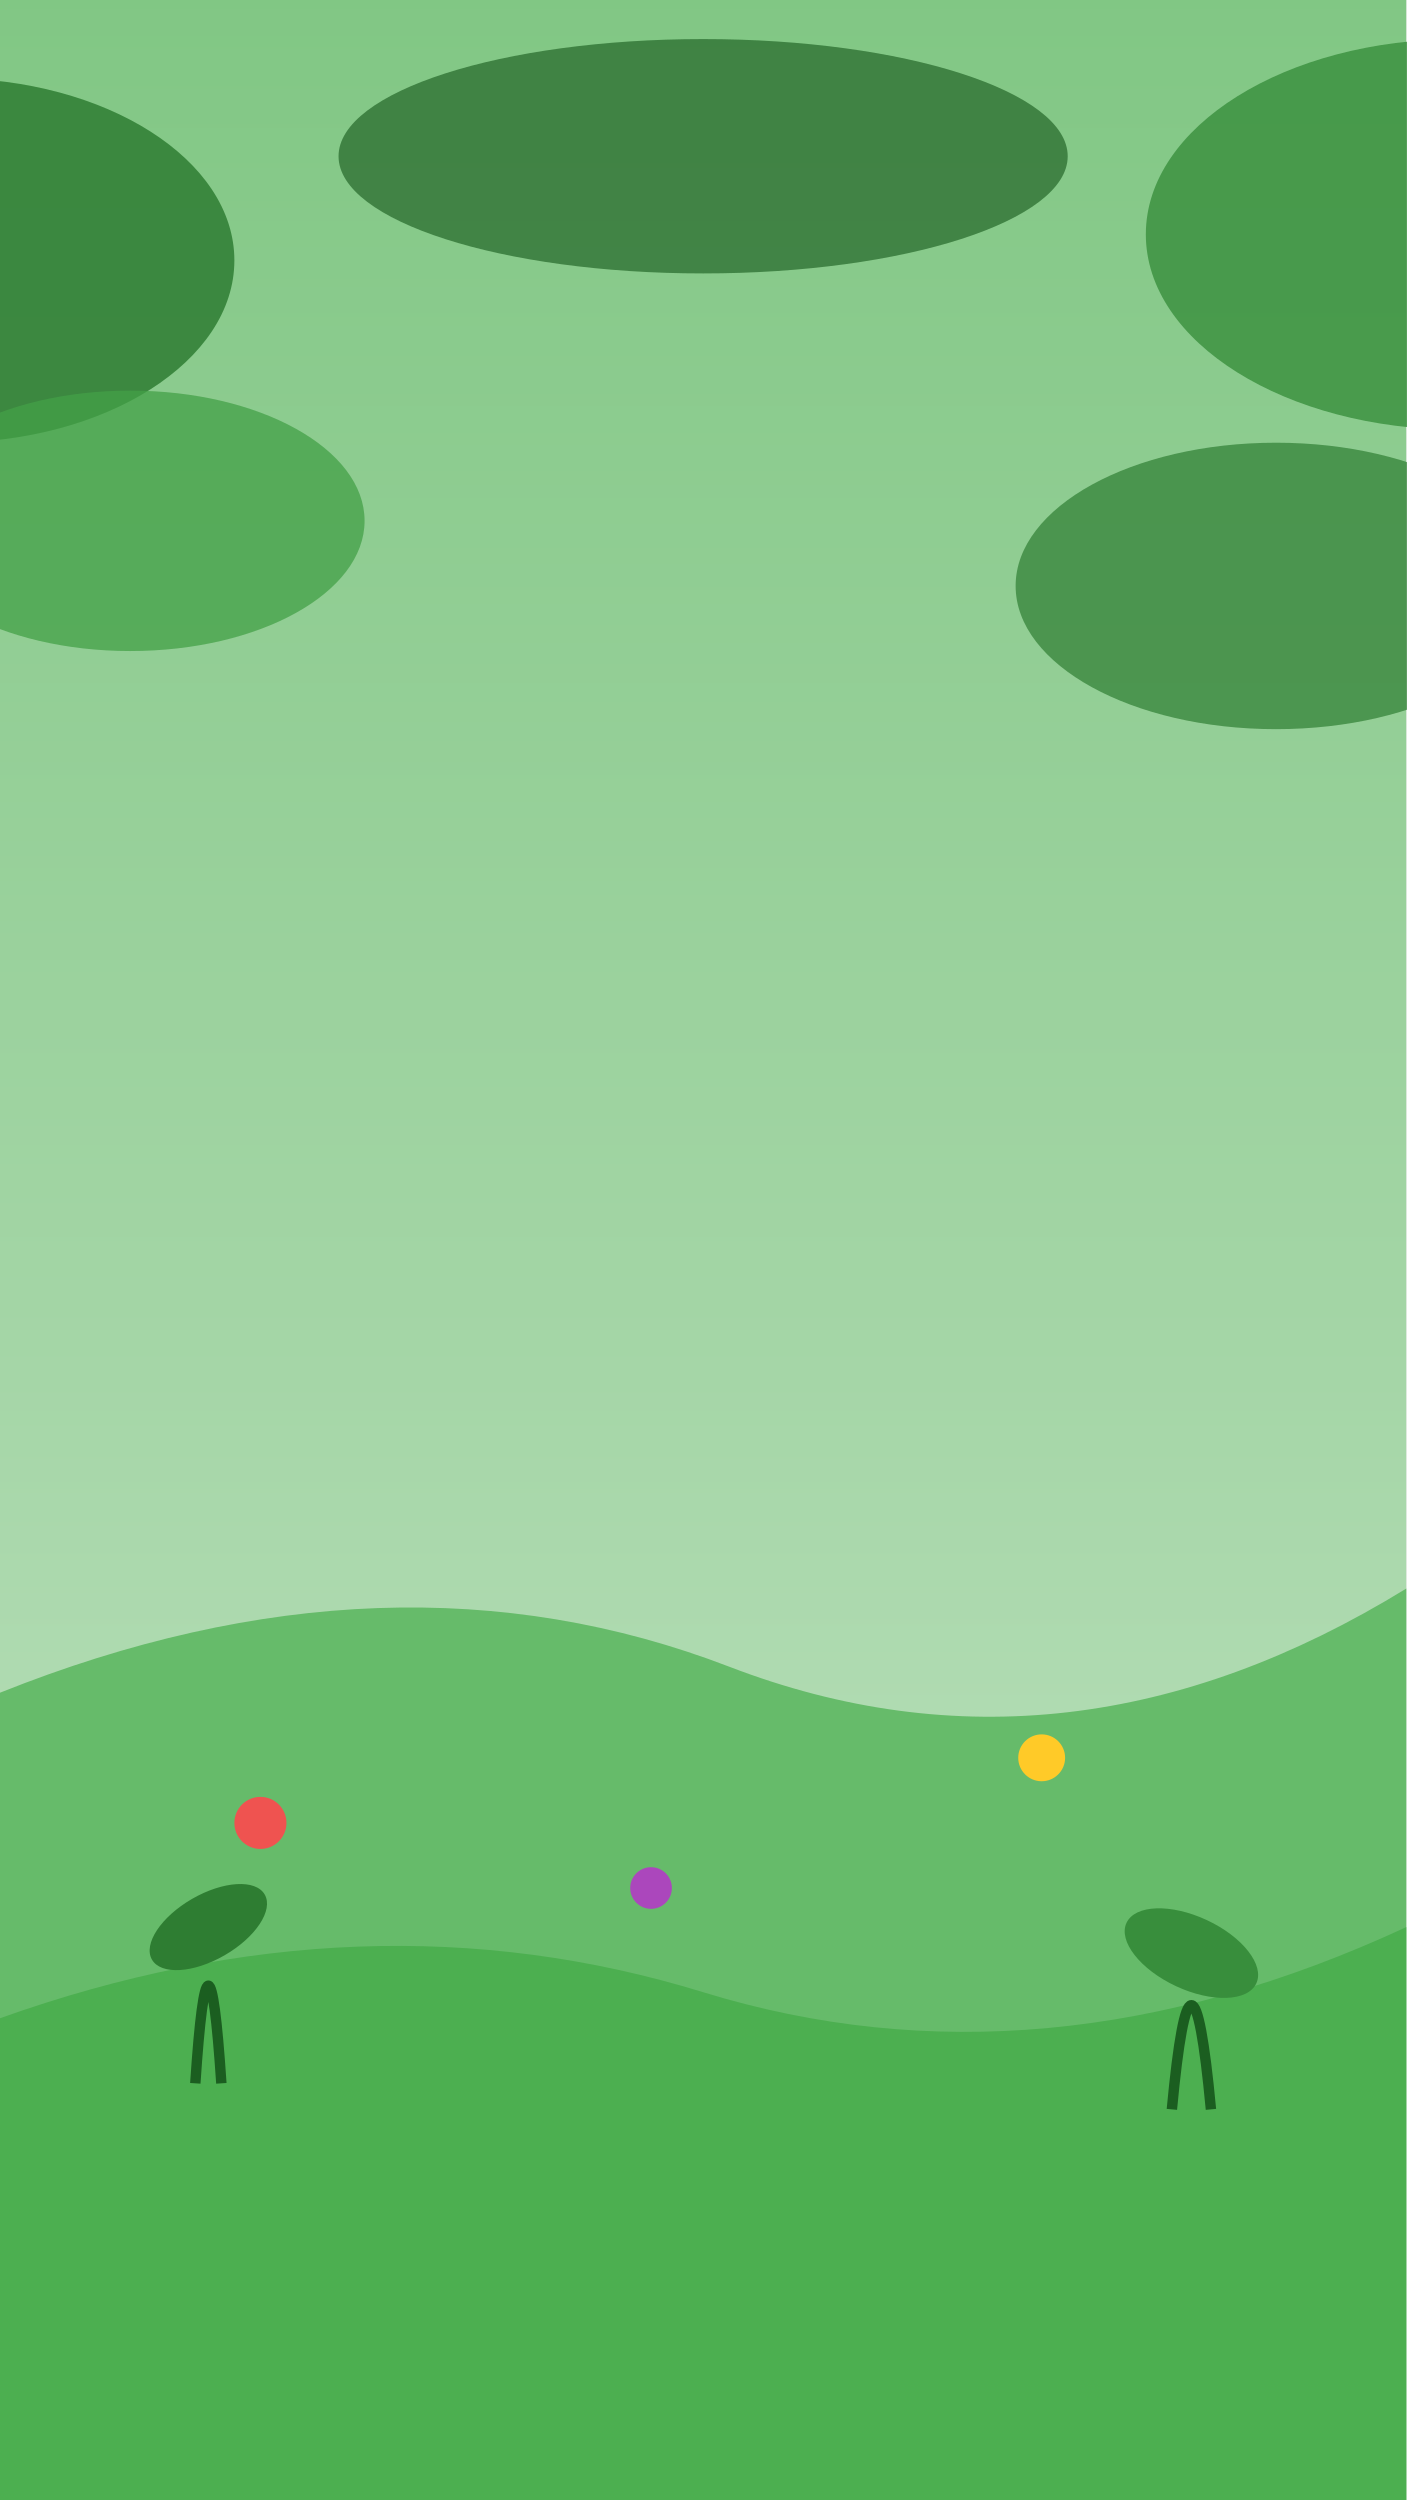
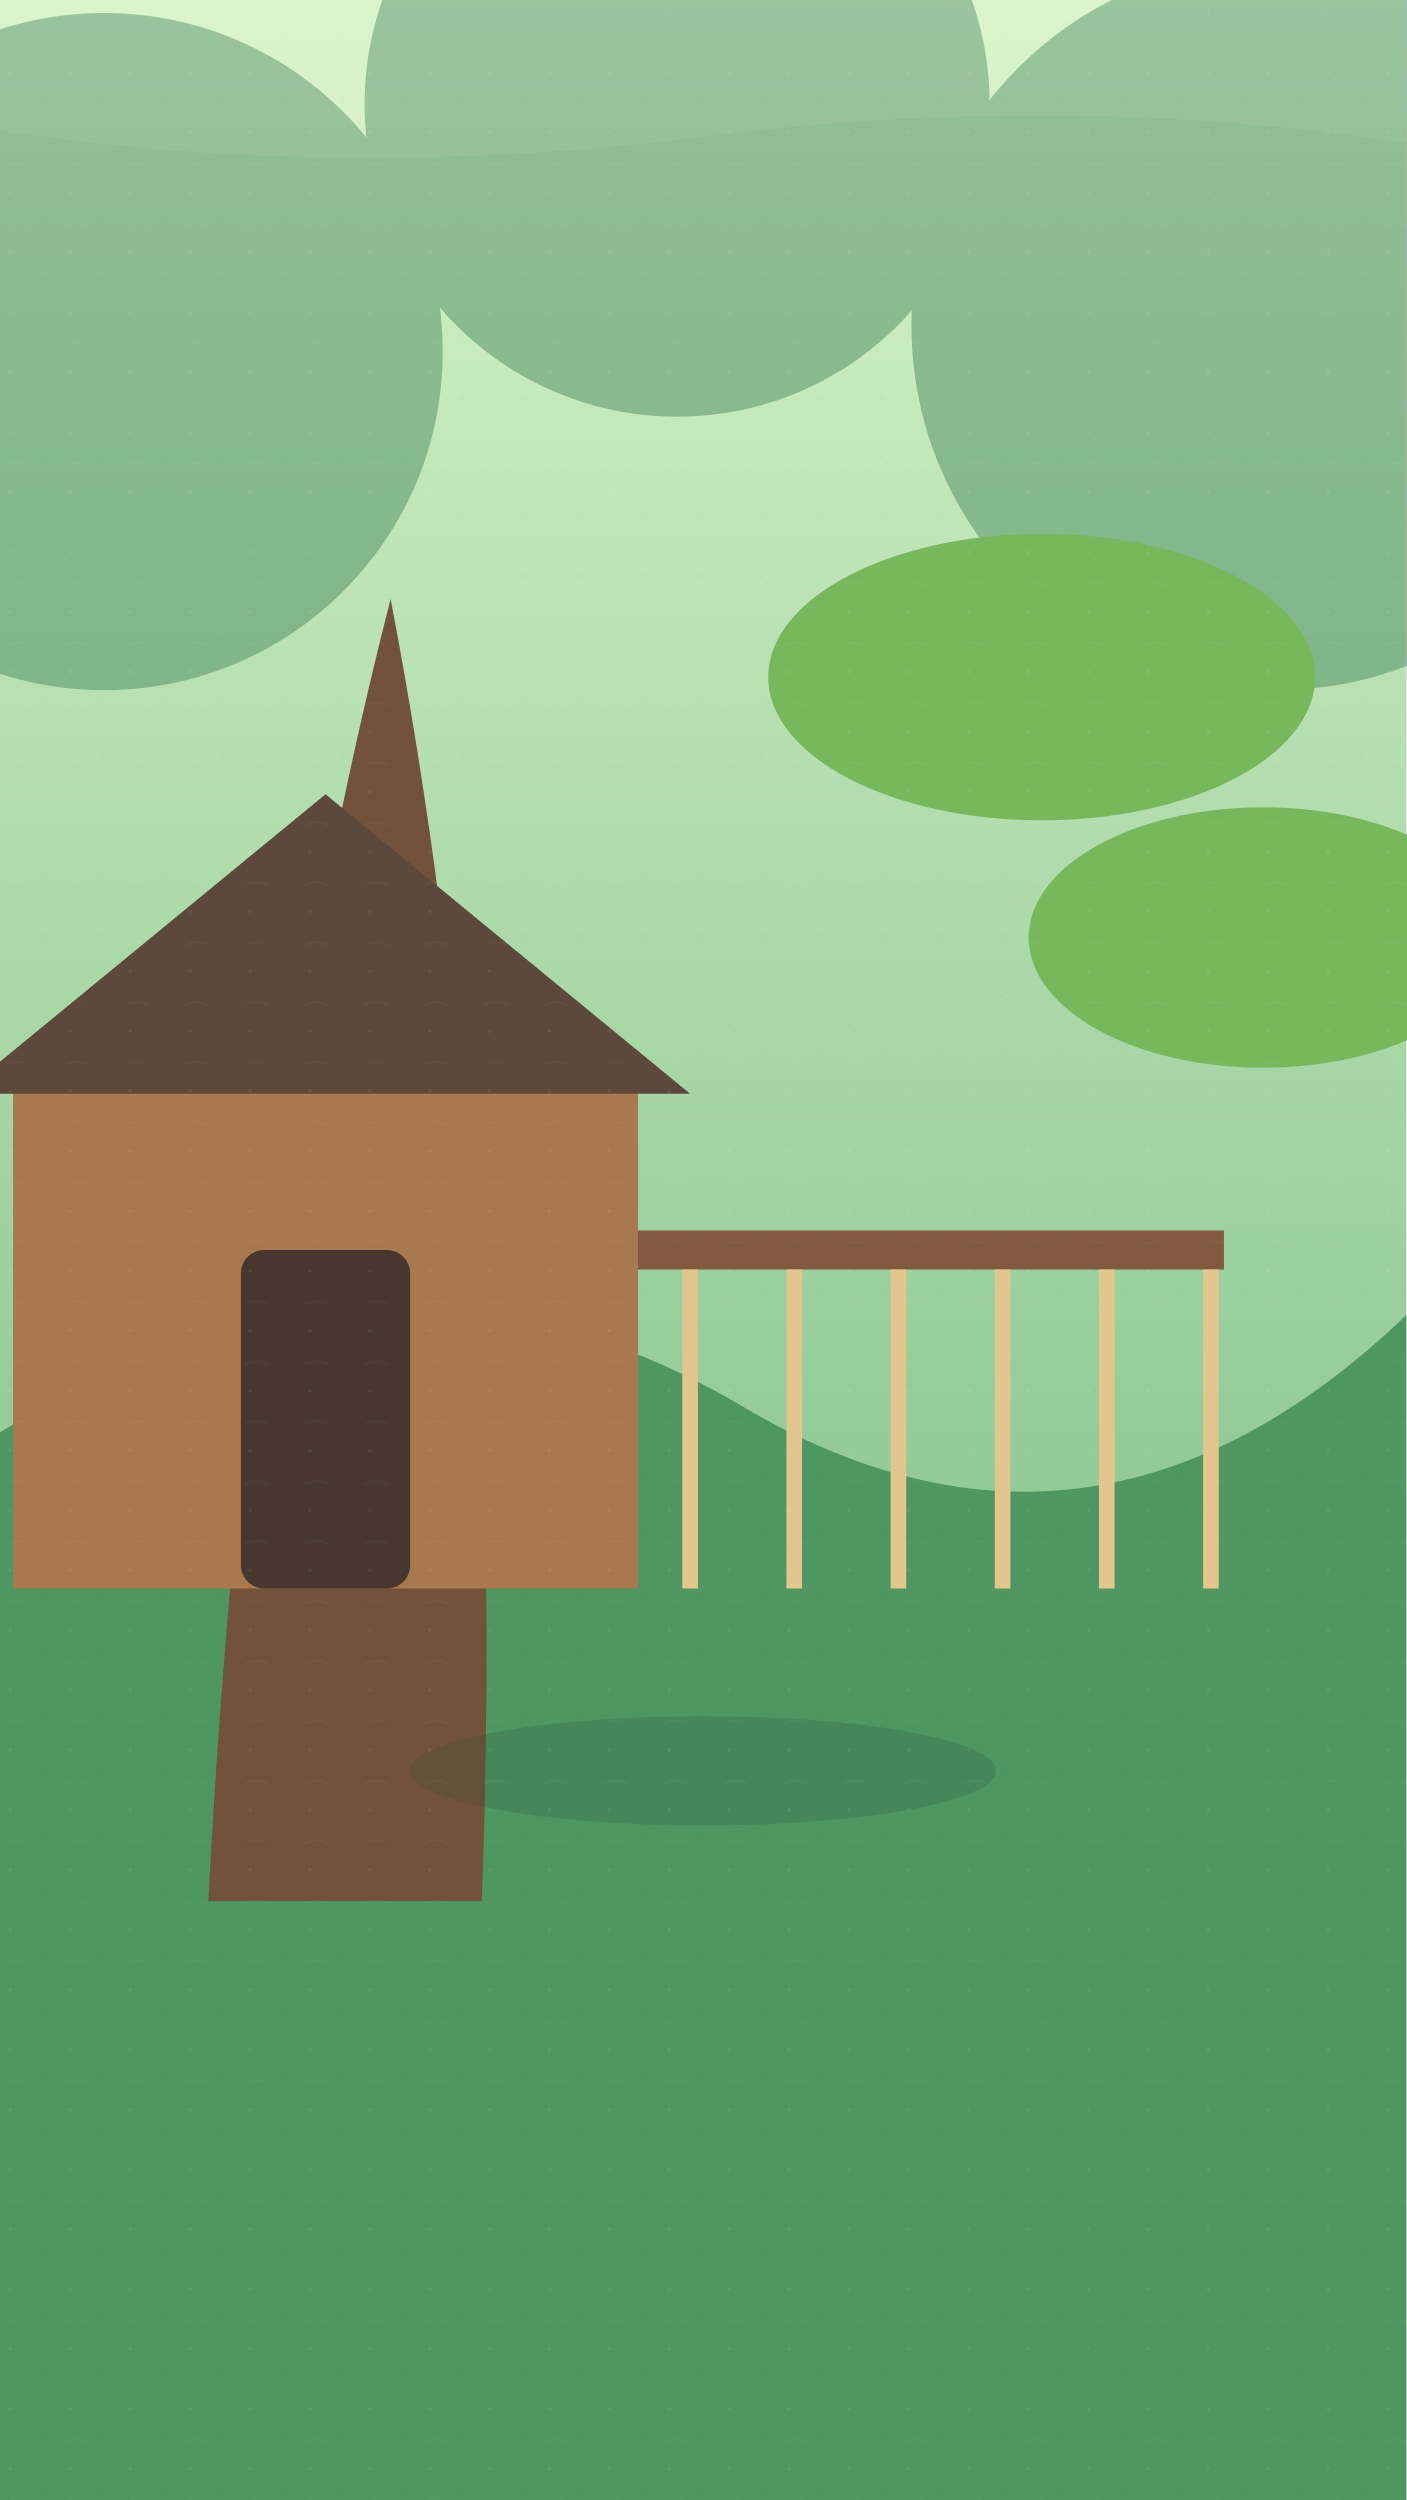
<svg xmlns="http://www.w3.org/2000/svg" width="1080" height="1920" viewBox="0 0 1080 1920">
  <defs>
-     <linearGradient id="jl" x1="0" y1="0" x2="0" y2="1">
-       <stop offset="0%" stop-color="#81C784" />
-       <stop offset="55%" stop-color="#A5D6A7" />
-       <stop offset="100%" stop-color="#C8E6C9" />
+     <linearGradient id="jungle_leaves_sky" x1="0" y1="0" x2="0" y2="1">
+       <stop offset="0" stop-color="#D9F4CB" />
+       <stop offset="1" stop-color="#62AD75" />
    </linearGradient>
+     <linearGradient id="jungle_leaves_shine" x1="0" y1="0" x2="1" y2="1">
+       <stop offset="0" stop-color="#FFFFFF" stop-opacity=".45" />
+       <stop offset=".55" stop-color="#FFFFFF" stop-opacity=".05" />
+       <stop offset="1" stop-color="#1E2440" stop-opacity=".12" />
+     </linearGradient>
+     <radialGradient id="jungle_leaves_glow">
+       <stop offset="0" stop-color="#FFFFFF" stop-opacity=".72" />
+       <stop offset="1" stop-color="#FFFFFF" stop-opacity="0" />
+     </radialGradient>
+     <pattern id="jungle_leaves_grain" width="46" height="46" patternUnits="userSpaceOnUse">
+       <circle cx="8" cy="10" r="1.3" fill="#FFFFFF" opacity=".12" />
+       <circle cx="33" cy="29" r="1" fill="#24304A" opacity=".06" />
+       <path d="M4 36 Q13 31 22 36" fill="none" stroke="#FFFFFF" stroke-width="1" opacity=".07" />
+     </pattern>
  </defs>
-   <rect width="1080" height="1920" fill="url(#jl)" />
-   <ellipse cx="-40" cy="200" rx="220" ry="140" fill="#2E7D32" opacity="0.85" />
-   <ellipse cx="1120" cy="180" rx="240" ry="150" fill="#388E3C" opacity="0.8" />
-   <ellipse cx="100" cy="400" rx="180" ry="100" fill="#43A047" opacity="0.75" />
-   <ellipse cx="980" cy="450" rx="200" ry="110" fill="#2E7D32" opacity="0.7" />
-   <ellipse cx="540" cy="120" rx="280" ry="90" fill="#1B5E20" opacity="0.65" />
-   <path d="M0 1300 Q300 1180 560 1280 T1080 1220 L1080 1920 L0 1920 Z" fill="#66BB6A" opacity="1.0" />
-   <path d="M0 1550 Q280 1450 540 1530 T1080 1480 L1080 1920 L0 1920 Z" fill="#4CAF50" opacity="1.0" />
-   <circle cx="200" cy="1400" r="20" fill="#EF5350" />
-   <circle cx="800" cy="1350" r="18" fill="#FFCA28" />
-   <circle cx="500" cy="1450" r="16" fill="#AB47BC" />
-   <path d="M150 1600 Q160 1450 170 1600" fill="none" stroke="#1B5E20" stroke-width="8" />
-   <ellipse cx="160" cy="1480" rx="50" ry="25" fill="#2E7D32" transform="rotate(-30 160 1480)" />
-   <path d="M900 1620 Q915 1460 930 1620" fill="none" stroke="#1B5E20" stroke-width="8" />
-   <ellipse cx="915" cy="1500" rx="55" ry="28" fill="#388E3C" transform="rotate(25 915 1500)" />
+   <rect width="1080" height="1920" fill="url(#jungle_leaves_sky)" />
+   <g fill="#3E8056" opacity=".45">
+     <circle cx="80" cy="270" r="260" />
+     <circle cx="980" cy="250" r="280" />
+     <circle cx="520" cy="80" r="240" />
+   </g>
+   <path d="M0 1100 Q300 920 570 1080 T1080 1010 V1920 H0Z" fill="#4E9662" />
+   <g transform="translate(40 460)">
+     <path d="M120 1000 Q150 430 260 0 Q350 470 330 1000" fill="#72523B" />
+     <path d="M-30 370 H450 V760 H-30Z" fill="#A8784F" />
+     <path d="M-70 380 L210 150 L490 380Z" fill="#5D493B" />
+     <rect x="145" y="500" width="130" height="260" rx="18" fill="#47372F" />
+     <path d="M450 500 H900" stroke="#815A40" stroke-width="30" />
+     <path d="M490 515 V760 M570 515 V760 M650 515 V760 M730 515 V760 M810 515 V760 M890 515 V760" stroke="#E2C68D" stroke-width="12" />
+   </g>
+   <g fill="#78B85C">
+     <ellipse cx="800" cy="520" rx="210" ry="110" />
+     <ellipse cx="970" cy="720" rx="180" ry="100" />
+   </g>
+   <ellipse cx="540" cy="1360" rx="225" ry="42" fill="#274D35" opacity=".2" />
+   <rect width="1080" height="1920" fill="url(#jungle_leaves_grain)" opacity=".55" />
+   <path d="M0 0 H1080 V110 Q820 70 540 105 T0 100 Z" fill="#FFFFFF" opacity=".06" />
</svg>
